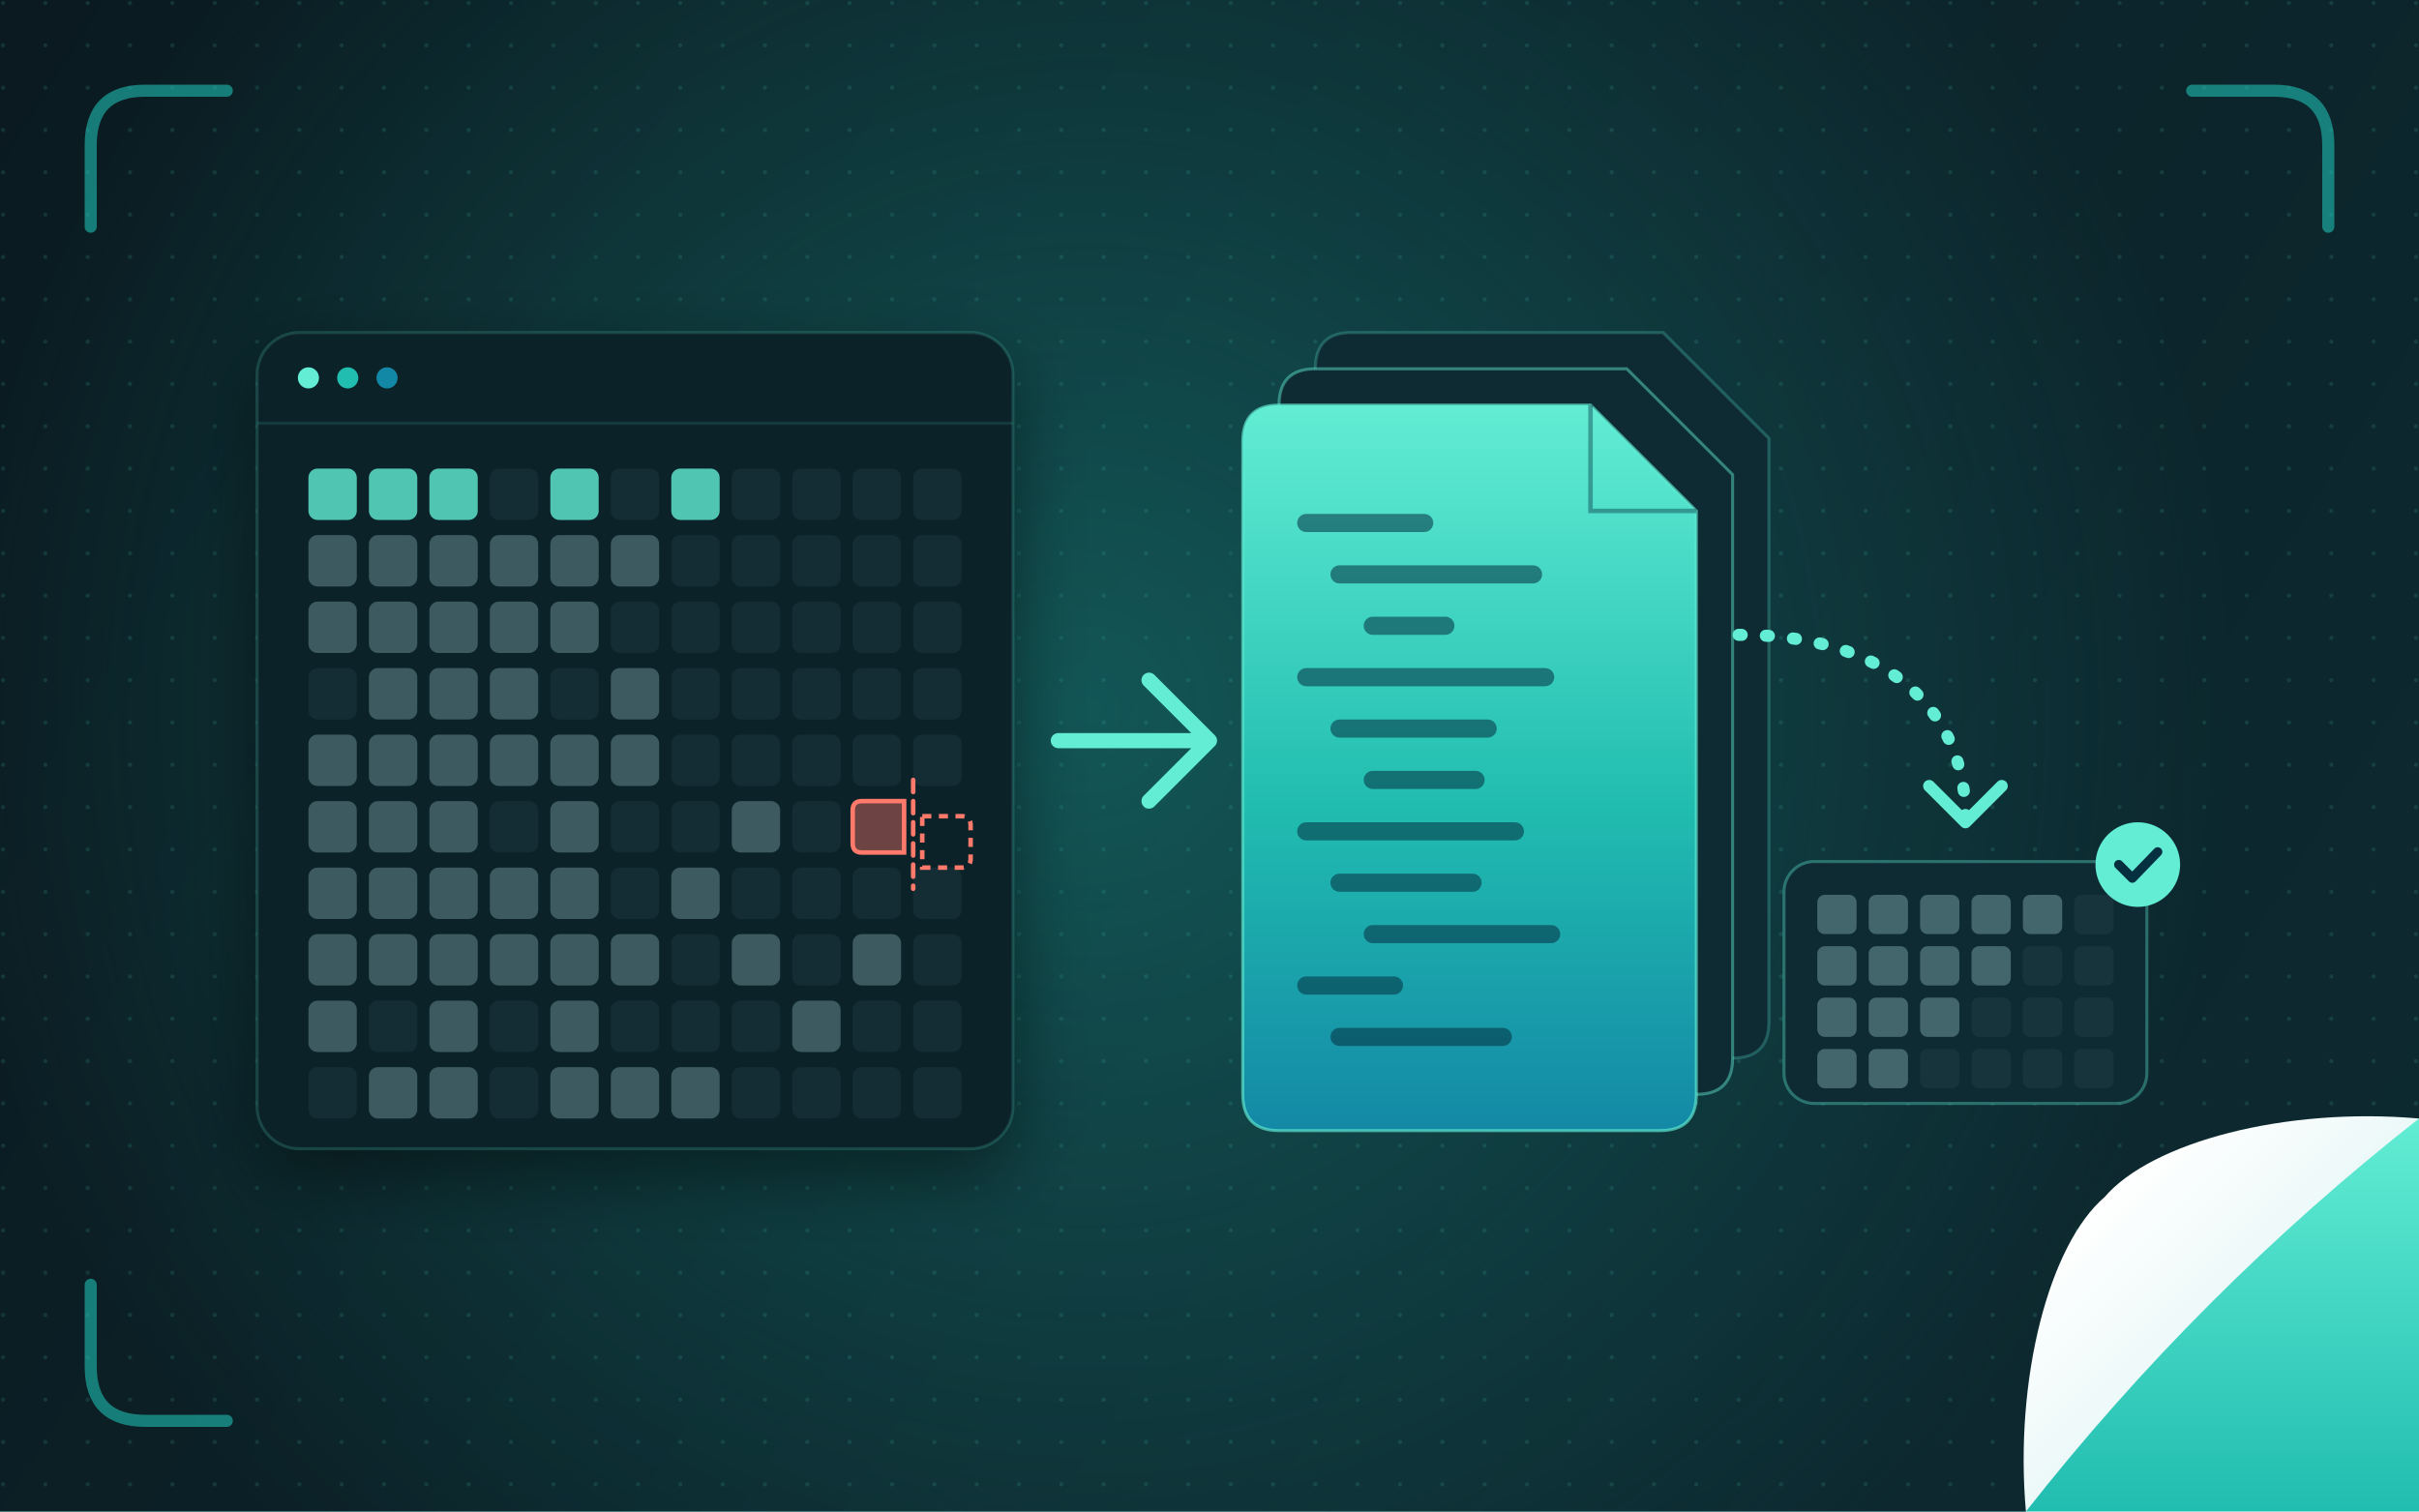
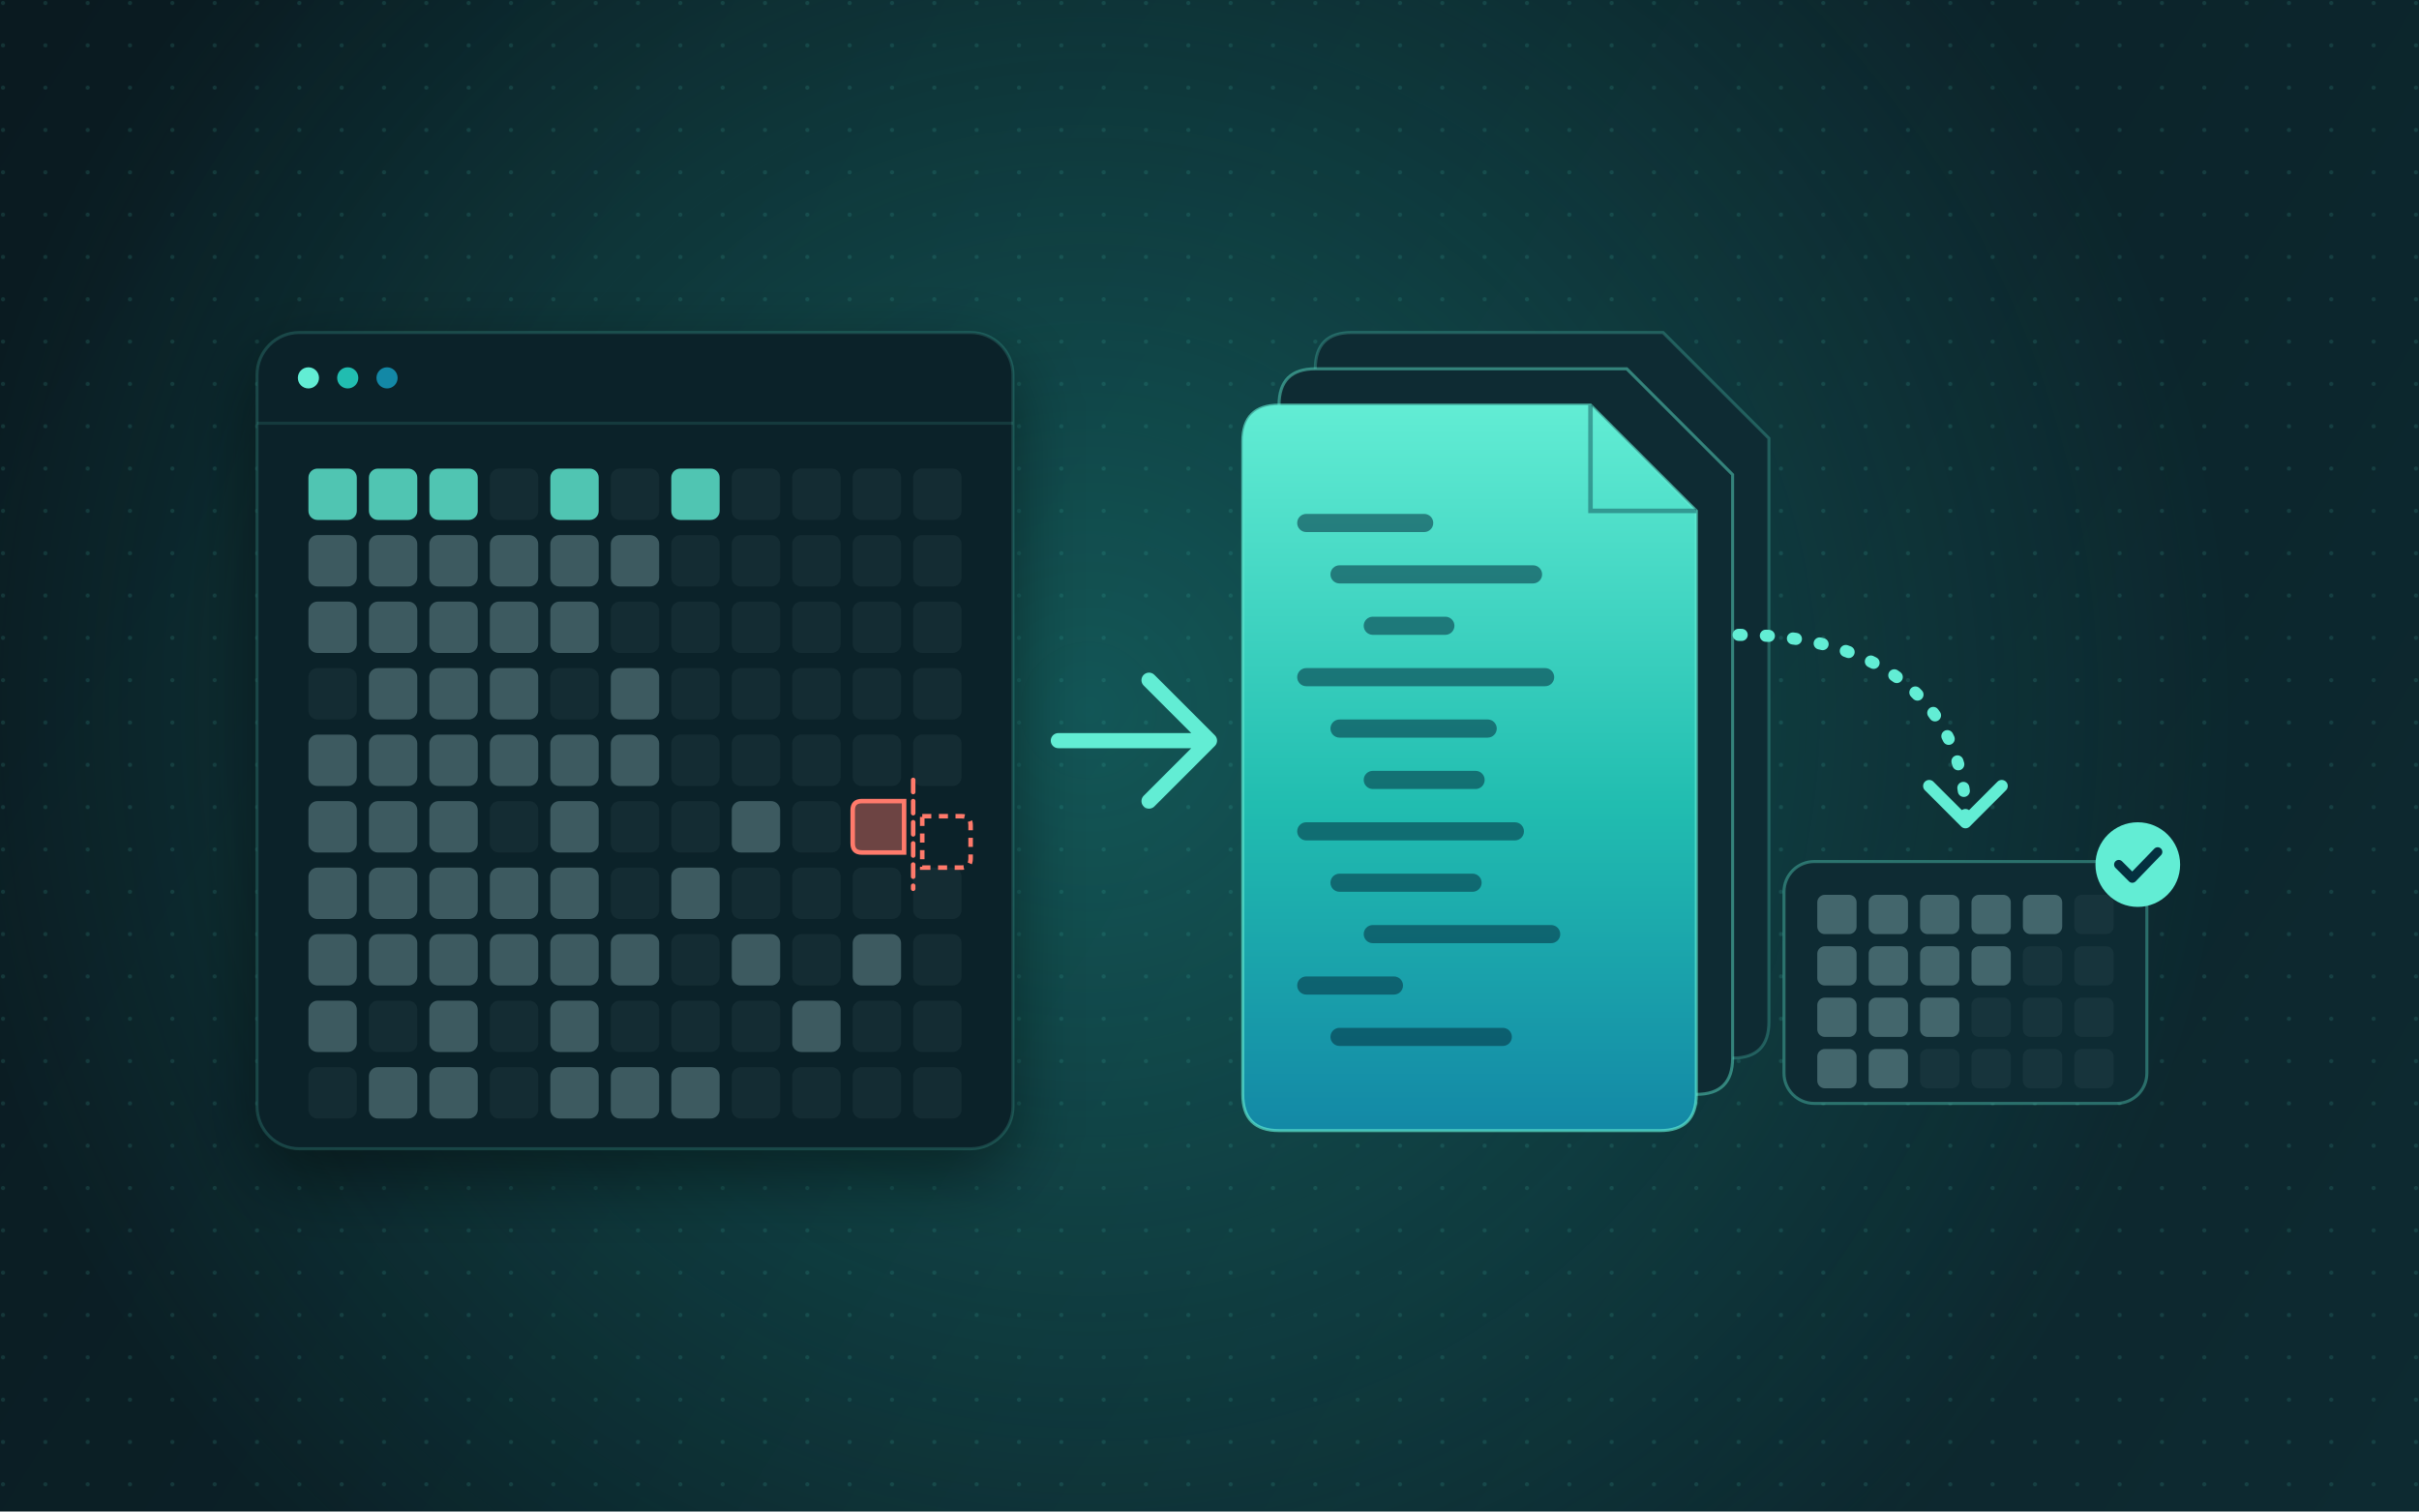
<svg xmlns="http://www.w3.org/2000/svg" width="1600" height="1000" viewBox="0 0 1600 1000" role="img">
  <defs>
    <linearGradient id="te-bg" x1="0" y1="0" x2="1600" y2="1000" gradientUnits="userSpaceOnUse">
      <stop offset="0" stop-color="#0A1A20" />
      <stop offset="1" stop-color="#0D2A31" />
    </linearGradient>
    <radialGradient id="te-glow" cx="720" cy="470" r="760" gradientUnits="userSpaceOnUse">
      <stop offset="0" stop-color="#21BDB0" stop-opacity="0.34" />
      <stop offset="1" stop-color="#21BDB0" stop-opacity="0" />
    </radialGradient>
    <linearGradient id="te-tile" x1="0" y1="0" x2="0" y2="1">
      <stop offset="0" stop-color="#62EDD4" />
      <stop offset="0.55" stop-color="#21BDB0" />
      <stop offset="1" stop-color="#1388A6" />
    </linearGradient>
-     <linearGradient id="te-back" x1="0" y1="740" x2="0" y2="1000" gradientUnits="userSpaceOnUse">
-       <stop offset="0" stop-color="#62EDD4" />
-       <stop offset="1" stop-color="#21BDB0" />
-     </linearGradient>
-     <linearGradient id="te-flap" x1="1574" y1="974" x2="1392" y2="792" gradientUnits="userSpaceOnUse">
-       <stop offset="0" stop-color="#A6D3D6" />
-       <stop offset="0.5" stop-color="#E9F7F7" />
-       <stop offset="1" stop-color="#FFFFFF" />
-     </linearGradient>
    <linearGradient id="te-line" x1="0" y1="0" x2="1" y2="0">
      <stop offset="0" stop-color="#62EDD4" stop-opacity="0" />
      <stop offset="0.5" stop-color="#62EDD4" />
      <stop offset="1" stop-color="#62EDD4" stop-opacity="0" />
    </linearGradient>
    <pattern id="te-dots" width="28" height="28" patternUnits="userSpaceOnUse">
      <circle cx="2" cy="2" r="1.4" fill="#62EDD4" fill-opacity="0.12" />
    </pattern>
    <filter id="te-soft" x="-30%" y="-30%" width="160%" height="160%">
      <feGaussianBlur stdDeviation="24" />
    </filter>
-     <clipPath id="te-cut">
-       <path d="M0 0H1600V740Q1390 790 1340 1000H0Z" />
-     </clipPath>
  </defs>
-   <rect width="1600" height="1000" fill="url(#te-back)" />
-   <g clip-path="url(#te-cut)">
-     <rect width="1600" height="1000" fill="url(#te-bg)" />
-     <rect width="1600" height="1000" fill="url(#te-dots)" />
-     <rect width="1600" height="1000" fill="url(#te-glow)" />
-     <rect x="170" y="238" width="500" height="540" rx="28" fill="#000" fill-opacity="0.45" filter="url(#te-soft)" />
-     <rect x="170" y="220" width="500" height="540" rx="28" fill="#0B2229" stroke="#62EDD4" stroke-opacity="0.18" stroke-width="2" />
-     <path d="M170 280H670" stroke="#62EDD4" stroke-opacity="0.12" stroke-width="2" />
-     <circle cx="204" cy="250" r="7" fill="#62EDD4" />
-     <circle cx="230" cy="250" r="7" fill="#21BDB0" />
-     <circle cx="256" cy="250" r="7" fill="#1388A6" />
-     <rect x="204" y="310" width="32" height="34" rx="6" fill="#62EDD4" fill-opacity="0.8" />
-     <rect x="244" y="310" width="32" height="34" rx="6" fill="#62EDD4" fill-opacity="0.8" />
-     <rect x="284" y="310" width="32" height="34" rx="6" fill="#62EDD4" fill-opacity="0.8" />
-     <rect x="324" y="310" width="32" height="34" rx="6" fill="#A6D3D6" fill-opacity="0.06" />
-     <rect x="364" y="310" width="32" height="34" rx="6" fill="#62EDD4" fill-opacity="0.8" />
-     <rect x="404" y="310" width="32" height="34" rx="6" fill="#A6D3D6" fill-opacity="0.06" />
-     <rect x="444" y="310" width="32" height="34" rx="6" fill="#62EDD4" fill-opacity="0.8" />
-     <rect x="484" y="310" width="32" height="34" rx="6" fill="#A6D3D6" fill-opacity="0.06" />
-     <rect x="524" y="310" width="32" height="34" rx="6" fill="#A6D3D6" fill-opacity="0.06" />
-     <rect x="564" y="310" width="32" height="34" rx="6" fill="#A6D3D6" fill-opacity="0.06" />
-     <rect x="604" y="310" width="32" height="34" rx="6" fill="#A6D3D6" fill-opacity="0.06" />
-     <rect x="204" y="354" width="32" height="34" rx="6" fill="#A6D3D6" fill-opacity="0.32" />
-     <rect x="244" y="354" width="32" height="34" rx="6" fill="#A6D3D6" fill-opacity="0.32" />
-     <rect x="284" y="354" width="32" height="34" rx="6" fill="#A6D3D6" fill-opacity="0.32" />
-     <rect x="324" y="354" width="32" height="34" rx="6" fill="#A6D3D6" fill-opacity="0.32" />
-     <rect x="364" y="354" width="32" height="34" rx="6" fill="#A6D3D6" fill-opacity="0.32" />
-     <rect x="404" y="354" width="32" height="34" rx="6" fill="#A6D3D6" fill-opacity="0.32" />
-     <rect x="444" y="354" width="32" height="34" rx="6" fill="#A6D3D6" fill-opacity="0.06" />
-     <rect x="484" y="354" width="32" height="34" rx="6" fill="#A6D3D6" fill-opacity="0.06" />
-     <rect x="524" y="354" width="32" height="34" rx="6" fill="#A6D3D6" fill-opacity="0.06" />
-     <rect x="564" y="354" width="32" height="34" rx="6" fill="#A6D3D6" fill-opacity="0.06" />
-     <rect x="604" y="354" width="32" height="34" rx="6" fill="#A6D3D6" fill-opacity="0.06" />
-     <rect x="204" y="398" width="32" height="34" rx="6" fill="#A6D3D6" fill-opacity="0.32" />
-     <rect x="244" y="398" width="32" height="34" rx="6" fill="#A6D3D6" fill-opacity="0.32" />
-     <rect x="284" y="398" width="32" height="34" rx="6" fill="#A6D3D6" fill-opacity="0.32" />
-     <rect x="324" y="398" width="32" height="34" rx="6" fill="#A6D3D6" fill-opacity="0.32" />
-     <rect x="364" y="398" width="32" height="34" rx="6" fill="#A6D3D6" fill-opacity="0.32" />
-     <rect x="404" y="398" width="32" height="34" rx="6" fill="#A6D3D6" fill-opacity="0.06" />
-     <rect x="444" y="398" width="32" height="34" rx="6" fill="#A6D3D6" fill-opacity="0.06" />
-     <rect x="484" y="398" width="32" height="34" rx="6" fill="#A6D3D6" fill-opacity="0.06" />
-     <rect x="524" y="398" width="32" height="34" rx="6" fill="#A6D3D6" fill-opacity="0.06" />
-     <rect x="564" y="398" width="32" height="34" rx="6" fill="#A6D3D6" fill-opacity="0.06" />
-     <rect x="604" y="398" width="32" height="34" rx="6" fill="#A6D3D6" fill-opacity="0.06" />
-     <rect x="204" y="442" width="32" height="34" rx="6" fill="#A6D3D6" fill-opacity="0.06" />
-     <rect x="244" y="442" width="32" height="34" rx="6" fill="#A6D3D6" fill-opacity="0.32" />
-     <rect x="284" y="442" width="32" height="34" rx="6" fill="#A6D3D6" fill-opacity="0.32" />
-     <rect x="324" y="442" width="32" height="34" rx="6" fill="#A6D3D6" fill-opacity="0.32" />
-     <rect x="364" y="442" width="32" height="34" rx="6" fill="#A6D3D6" fill-opacity="0.06" />
-     <rect x="404" y="442" width="32" height="34" rx="6" fill="#A6D3D6" fill-opacity="0.32" />
-     <rect x="444" y="442" width="32" height="34" rx="6" fill="#A6D3D6" fill-opacity="0.06" />
-     <rect x="484" y="442" width="32" height="34" rx="6" fill="#A6D3D6" fill-opacity="0.06" />
-     <rect x="524" y="442" width="32" height="34" rx="6" fill="#A6D3D6" fill-opacity="0.06" />
-     <rect x="564" y="442" width="32" height="34" rx="6" fill="#A6D3D6" fill-opacity="0.06" />
-     <rect x="604" y="442" width="32" height="34" rx="6" fill="#A6D3D6" fill-opacity="0.06" />
-     <rect x="204" y="486" width="32" height="34" rx="6" fill="#A6D3D6" fill-opacity="0.32" />
-     <rect x="244" y="486" width="32" height="34" rx="6" fill="#A6D3D6" fill-opacity="0.32" />
-     <rect x="284" y="486" width="32" height="34" rx="6" fill="#A6D3D6" fill-opacity="0.32" />
-     <rect x="324" y="486" width="32" height="34" rx="6" fill="#A6D3D6" fill-opacity="0.32" />
-     <rect x="364" y="486" width="32" height="34" rx="6" fill="#A6D3D6" fill-opacity="0.32" />
-     <rect x="404" y="486" width="32" height="34" rx="6" fill="#A6D3D6" fill-opacity="0.32" />
-     <rect x="444" y="486" width="32" height="34" rx="6" fill="#A6D3D6" fill-opacity="0.06" />
-     <rect x="484" y="486" width="32" height="34" rx="6" fill="#A6D3D6" fill-opacity="0.06" />
-     <rect x="524" y="486" width="32" height="34" rx="6" fill="#A6D3D6" fill-opacity="0.06" />
-     <rect x="564" y="486" width="32" height="34" rx="6" fill="#A6D3D6" fill-opacity="0.06" />
-     <rect x="604" y="486" width="32" height="34" rx="6" fill="#A6D3D6" fill-opacity="0.06" />
-     <rect x="204" y="530" width="32" height="34" rx="6" fill="#A6D3D6" fill-opacity="0.32" />
-     <rect x="244" y="530" width="32" height="34" rx="6" fill="#A6D3D6" fill-opacity="0.32" />
-     <rect x="284" y="530" width="32" height="34" rx="6" fill="#A6D3D6" fill-opacity="0.32" />
-     <rect x="324" y="530" width="32" height="34" rx="6" fill="#A6D3D6" fill-opacity="0.06" />
-     <rect x="364" y="530" width="32" height="34" rx="6" fill="#A6D3D6" fill-opacity="0.32" />
-     <rect x="404" y="530" width="32" height="34" rx="6" fill="#A6D3D6" fill-opacity="0.06" />
-     <rect x="444" y="530" width="32" height="34" rx="6" fill="#A6D3D6" fill-opacity="0.06" />
-     <rect x="484" y="530" width="32" height="34" rx="6" fill="#A6D3D6" fill-opacity="0.32" />
-     <rect x="524" y="530" width="32" height="34" rx="6" fill="#A6D3D6" fill-opacity="0.06" />
-     <rect x="204" y="574" width="32" height="34" rx="6" fill="#A6D3D6" fill-opacity="0.32" />
-     <rect x="244" y="574" width="32" height="34" rx="6" fill="#A6D3D6" fill-opacity="0.32" />
-     <rect x="284" y="574" width="32" height="34" rx="6" fill="#A6D3D6" fill-opacity="0.32" />
-     <rect x="324" y="574" width="32" height="34" rx="6" fill="#A6D3D6" fill-opacity="0.32" />
-     <rect x="364" y="574" width="32" height="34" rx="6" fill="#A6D3D6" fill-opacity="0.32" />
-     <rect x="404" y="574" width="32" height="34" rx="6" fill="#A6D3D6" fill-opacity="0.06" />
-     <rect x="444" y="574" width="32" height="34" rx="6" fill="#A6D3D6" fill-opacity="0.32" />
-     <rect x="484" y="574" width="32" height="34" rx="6" fill="#A6D3D6" fill-opacity="0.06" />
-     <rect x="524" y="574" width="32" height="34" rx="6" fill="#A6D3D6" fill-opacity="0.06" />
-     <rect x="564" y="574" width="32" height="34" rx="6" fill="#A6D3D6" fill-opacity="0.06" />
-     <rect x="604" y="574" width="32" height="34" rx="6" fill="#A6D3D6" fill-opacity="0.06" />
-     <rect x="204" y="618" width="32" height="34" rx="6" fill="#A6D3D6" fill-opacity="0.32" />
-     <rect x="244" y="618" width="32" height="34" rx="6" fill="#A6D3D6" fill-opacity="0.32" />
-     <rect x="284" y="618" width="32" height="34" rx="6" fill="#A6D3D6" fill-opacity="0.32" />
-     <rect x="324" y="618" width="32" height="34" rx="6" fill="#A6D3D6" fill-opacity="0.32" />
-     <rect x="364" y="618" width="32" height="34" rx="6" fill="#A6D3D6" fill-opacity="0.32" />
-     <rect x="404" y="618" width="32" height="34" rx="6" fill="#A6D3D6" fill-opacity="0.32" />
-     <rect x="444" y="618" width="32" height="34" rx="6" fill="#A6D3D6" fill-opacity="0.06" />
-     <rect x="484" y="618" width="32" height="34" rx="6" fill="#A6D3D6" fill-opacity="0.32" />
-     <rect x="524" y="618" width="32" height="34" rx="6" fill="#A6D3D6" fill-opacity="0.06" />
-     <rect x="564" y="618" width="32" height="34" rx="6" fill="#A6D3D6" fill-opacity="0.32" />
-     <rect x="604" y="618" width="32" height="34" rx="6" fill="#A6D3D6" fill-opacity="0.06" />
-     <rect x="204" y="662" width="32" height="34" rx="6" fill="#A6D3D6" fill-opacity="0.32" />
-     <rect x="244" y="662" width="32" height="34" rx="6" fill="#A6D3D6" fill-opacity="0.06" />
-     <rect x="284" y="662" width="32" height="34" rx="6" fill="#A6D3D6" fill-opacity="0.32" />
-     <rect x="324" y="662" width="32" height="34" rx="6" fill="#A6D3D6" fill-opacity="0.06" />
-     <rect x="364" y="662" width="32" height="34" rx="6" fill="#A6D3D6" fill-opacity="0.32" />
-     <rect x="404" y="662" width="32" height="34" rx="6" fill="#A6D3D6" fill-opacity="0.06" />
-     <rect x="444" y="662" width="32" height="34" rx="6" fill="#A6D3D6" fill-opacity="0.06" />
-     <rect x="484" y="662" width="32" height="34" rx="6" fill="#A6D3D6" fill-opacity="0.06" />
-     <rect x="524" y="662" width="32" height="34" rx="6" fill="#A6D3D6" fill-opacity="0.32" />
-     <rect x="564" y="662" width="32" height="34" rx="6" fill="#A6D3D6" fill-opacity="0.06" />
-     <rect x="604" y="662" width="32" height="34" rx="6" fill="#A6D3D6" fill-opacity="0.06" />
-     <rect x="204" y="706" width="32" height="34" rx="6" fill="#A6D3D6" fill-opacity="0.06" />
-     <rect x="244" y="706" width="32" height="34" rx="6" fill="#A6D3D6" fill-opacity="0.32" />
-     <rect x="284" y="706" width="32" height="34" rx="6" fill="#A6D3D6" fill-opacity="0.32" />
-     <rect x="324" y="706" width="32" height="34" rx="6" fill="#A6D3D6" fill-opacity="0.06" />
-     <rect x="364" y="706" width="32" height="34" rx="6" fill="#A6D3D6" fill-opacity="0.32" />
-     <rect x="404" y="706" width="32" height="34" rx="6" fill="#A6D3D6" fill-opacity="0.32" />
-     <rect x="444" y="706" width="32" height="34" rx="6" fill="#A6D3D6" fill-opacity="0.32" />
-     <rect x="484" y="706" width="32" height="34" rx="6" fill="#A6D3D6" fill-opacity="0.06" />
-     <rect x="524" y="706" width="32" height="34" rx="6" fill="#A6D3D6" fill-opacity="0.06" />
-     <rect x="564" y="706" width="32" height="34" rx="6" fill="#A6D3D6" fill-opacity="0.06" />
-     <rect x="604" y="706" width="32" height="34" rx="6" fill="#A6D3D6" fill-opacity="0.06" />
-     <path d="M598 530H570Q564 530 564 536V558Q564 564 570 564H598Z" fill="#FF7A6B" fill-opacity="0.4" stroke="#FF7A6B" stroke-width="3" />
-     <path d="M610 540H636Q642 540 642 546V568Q642 574 636 574H610Z" fill="none" stroke="#FF7A6B" stroke-width="3" stroke-dasharray="6 5" />
-     <path d="M604 516V588" stroke="#FF7A6B" stroke-width="3" stroke-linecap="round" stroke-dasharray="8 6" />
-     <path d="M700 490H800M760 450l40 40-40 40" fill="none" stroke="#62EDD4" stroke-width="10" stroke-linecap="round" stroke-linejoin="round" />
-     <path d="M870 244Q870 220 894 220H1100L1170 290V676Q1170 700 1146 700H894Q870 700 870 676Z" fill="#0E2B33" stroke="#62EDD4" stroke-opacity="0.25" stroke-width="2" />
-     <path d="M846 268Q846 244 870 244H1076L1146 314V700Q1146 724 1122 724H870Q846 724 846 700Z" fill="#0E2B33" stroke="#62EDD4" stroke-opacity="0.45" stroke-width="2" />
-     <path d="M822 292Q822 268 846 268H1052L1122 338V724Q1122 748 1098 748H846Q822 748 822 724Z" fill="url(#te-tile)" stroke="#62EDD4" stroke-opacity="0.65" stroke-width="2" />
-     <path d="M1052 268V338H1122" fill="none" stroke="#043040" stroke-opacity="0.4" stroke-width="3" />
-     <rect x="858" y="340" width="90" height="12" rx="6" fill="#043040" fill-opacity="0.55" />
-     <rect x="880" y="374" width="140" height="12" rx="6" fill="#043040" fill-opacity="0.55" />
-     <rect x="902" y="408" width="60" height="12" rx="6" fill="#043040" fill-opacity="0.55" />
-     <rect x="858" y="442" width="170" height="12" rx="6" fill="#043040" fill-opacity="0.55" />
-     <rect x="880" y="476" width="110" height="12" rx="6" fill="#043040" fill-opacity="0.55" />
-     <rect x="902" y="510" width="80" height="12" rx="6" fill="#043040" fill-opacity="0.55" />
-     <rect x="858" y="544" width="150" height="12" rx="6" fill="#043040" fill-opacity="0.55" />
-     <rect x="880" y="578" width="100" height="12" rx="6" fill="#043040" fill-opacity="0.55" />
-     <rect x="902" y="612" width="130" height="12" rx="6" fill="#043040" fill-opacity="0.55" />
-     <rect x="858" y="646" width="70" height="12" rx="6" fill="#043040" fill-opacity="0.55" />
-     <rect x="880" y="680" width="120" height="12" rx="6" fill="#043040" fill-opacity="0.55" />
-     <path d="M1150 420C1260 420 1300 480 1300 540" fill="none" stroke="#62EDD4" stroke-width="8" stroke-linecap="round" stroke-dasharray="2 16" />
-     <path d="M1276 520l24 24 24-24" fill="none" stroke="#62EDD4" stroke-width="8" stroke-linecap="round" stroke-linejoin="round" />
-     <rect x="1180" y="570" width="240" height="160" rx="20" fill="#0E2B33" stroke="#62EDD4" stroke-opacity="0.35" stroke-width="2" />
-     <rect x="1202" y="592" width="26" height="26" rx="5" fill="#A6D3D6" fill-opacity="0.35" />
-     <rect x="1236" y="592" width="26" height="26" rx="5" fill="#A6D3D6" fill-opacity="0.35" />
-     <rect x="1270" y="592" width="26" height="26" rx="5" fill="#A6D3D6" fill-opacity="0.35" />
-     <rect x="1304" y="592" width="26" height="26" rx="5" fill="#A6D3D6" fill-opacity="0.35" />
-     <rect x="1338" y="592" width="26" height="26" rx="5" fill="#A6D3D6" fill-opacity="0.35" />
-     <rect x="1372" y="592" width="26" height="26" rx="5" fill="#A6D3D6" fill-opacity="0.06" />
-     <rect x="1202" y="626" width="26" height="26" rx="5" fill="#A6D3D6" fill-opacity="0.35" />
-     <rect x="1236" y="626" width="26" height="26" rx="5" fill="#A6D3D6" fill-opacity="0.35" />
-     <rect x="1270" y="626" width="26" height="26" rx="5" fill="#A6D3D6" fill-opacity="0.35" />
-     <rect x="1304" y="626" width="26" height="26" rx="5" fill="#A6D3D6" fill-opacity="0.35" />
-     <rect x="1338" y="626" width="26" height="26" rx="5" fill="#A6D3D6" fill-opacity="0.06" />
-     <rect x="1372" y="626" width="26" height="26" rx="5" fill="#A6D3D6" fill-opacity="0.06" />
-     <rect x="1202" y="660" width="26" height="26" rx="5" fill="#A6D3D6" fill-opacity="0.35" />
-     <rect x="1236" y="660" width="26" height="26" rx="5" fill="#A6D3D6" fill-opacity="0.35" />
-     <rect x="1270" y="660" width="26" height="26" rx="5" fill="#A6D3D6" fill-opacity="0.35" />
-     <rect x="1304" y="660" width="26" height="26" rx="5" fill="#A6D3D6" fill-opacity="0.06" />
-     <rect x="1338" y="660" width="26" height="26" rx="5" fill="#A6D3D6" fill-opacity="0.06" />
-     <rect x="1372" y="660" width="26" height="26" rx="5" fill="#A6D3D6" fill-opacity="0.06" />
-     <rect x="1202" y="694" width="26" height="26" rx="5" fill="#A6D3D6" fill-opacity="0.35" />
-     <rect x="1236" y="694" width="26" height="26" rx="5" fill="#A6D3D6" fill-opacity="0.35" />
-     <rect x="1270" y="694" width="26" height="26" rx="5" fill="#A6D3D6" fill-opacity="0.06" />
-     <rect x="1304" y="694" width="26" height="26" rx="5" fill="#A6D3D6" fill-opacity="0.06" />
-     <rect x="1338" y="694" width="26" height="26" rx="5" fill="#A6D3D6" fill-opacity="0.06" />
-     <rect x="1372" y="694" width="26" height="26" rx="5" fill="#A6D3D6" fill-opacity="0.06" />
-     <circle cx="1414" cy="572" r="28" fill="#62EDD4" />
-     <path d="M1401.4 572l8.96 8.96 16.8-17.36" fill="none" stroke="#043040" stroke-width="6.16" stroke-linecap="round" stroke-linejoin="round" />
-   </g>
-   <path d="M1600 740C1511.6 732.2 1423.2 755.6 1392 792C1355.6 823.2 1332.2 911.6 1340 1000Q1454.4 854.4 1600 740Z" fill="url(#te-flap)" />
-   <path d="M60 150V96Q60 60 96 60H150M1540 150V96Q1540 60 1504 60H1450M60 850V904Q60 940 96 940H150" fill="none" stroke="#21BDB0" stroke-opacity="0.6" stroke-width="8" stroke-linecap="round" />
+   <rect width="1600" height="1000" fill="url(#te-bg)" />
+   <rect width="1600" height="1000" fill="url(#te-dots)" />
+   <rect width="1600" height="1000" fill="url(#te-glow)" />
+   <rect x="170" y="238" width="500" height="540" rx="28" fill="#000" fill-opacity="0.45" filter="url(#te-soft)" />
+   <rect x="170" y="220" width="500" height="540" rx="28" fill="#0B2229" stroke="#62EDD4" stroke-opacity="0.18" stroke-width="2" />
+   <path d="M170 280H670" stroke="#62EDD4" stroke-opacity="0.12" stroke-width="2" />
+   <circle cx="204" cy="250" r="7" fill="#62EDD4" />
+   <circle cx="230" cy="250" r="7" fill="#21BDB0" />
+   <circle cx="256" cy="250" r="7" fill="#1388A6" />
+   <rect x="204" y="310" width="32" height="34" rx="6" fill="#62EDD4" fill-opacity="0.8" />
+   <rect x="244" y="310" width="32" height="34" rx="6" fill="#62EDD4" fill-opacity="0.8" />
+   <rect x="284" y="310" width="32" height="34" rx="6" fill="#62EDD4" fill-opacity="0.8" />
+   <rect x="324" y="310" width="32" height="34" rx="6" fill="#A6D3D6" fill-opacity="0.06" />
+   <rect x="364" y="310" width="32" height="34" rx="6" fill="#62EDD4" fill-opacity="0.8" />
+   <rect x="404" y="310" width="32" height="34" rx="6" fill="#A6D3D6" fill-opacity="0.06" />
+   <rect x="444" y="310" width="32" height="34" rx="6" fill="#62EDD4" fill-opacity="0.8" />
+   <rect x="484" y="310" width="32" height="34" rx="6" fill="#A6D3D6" fill-opacity="0.06" />
+   <rect x="524" y="310" width="32" height="34" rx="6" fill="#A6D3D6" fill-opacity="0.06" />
+   <rect x="564" y="310" width="32" height="34" rx="6" fill="#A6D3D6" fill-opacity="0.06" />
+   <rect x="604" y="310" width="32" height="34" rx="6" fill="#A6D3D6" fill-opacity="0.06" />
+   <rect x="204" y="354" width="32" height="34" rx="6" fill="#A6D3D6" fill-opacity="0.32" />
+   <rect x="244" y="354" width="32" height="34" rx="6" fill="#A6D3D6" fill-opacity="0.32" />
+   <rect x="284" y="354" width="32" height="34" rx="6" fill="#A6D3D6" fill-opacity="0.32" />
+   <rect x="324" y="354" width="32" height="34" rx="6" fill="#A6D3D6" fill-opacity="0.32" />
+   <rect x="364" y="354" width="32" height="34" rx="6" fill="#A6D3D6" fill-opacity="0.32" />
+   <rect x="404" y="354" width="32" height="34" rx="6" fill="#A6D3D6" fill-opacity="0.32" />
+   <rect x="444" y="354" width="32" height="34" rx="6" fill="#A6D3D6" fill-opacity="0.06" />
+   <rect x="484" y="354" width="32" height="34" rx="6" fill="#A6D3D6" fill-opacity="0.06" />
+   <rect x="524" y="354" width="32" height="34" rx="6" fill="#A6D3D6" fill-opacity="0.06" />
+   <rect x="564" y="354" width="32" height="34" rx="6" fill="#A6D3D6" fill-opacity="0.06" />
+   <rect x="604" y="354" width="32" height="34" rx="6" fill="#A6D3D6" fill-opacity="0.06" />
+   <rect x="204" y="398" width="32" height="34" rx="6" fill="#A6D3D6" fill-opacity="0.32" />
+   <rect x="244" y="398" width="32" height="34" rx="6" fill="#A6D3D6" fill-opacity="0.32" />
+   <rect x="284" y="398" width="32" height="34" rx="6" fill="#A6D3D6" fill-opacity="0.32" />
+   <rect x="324" y="398" width="32" height="34" rx="6" fill="#A6D3D6" fill-opacity="0.32" />
+   <rect x="364" y="398" width="32" height="34" rx="6" fill="#A6D3D6" fill-opacity="0.32" />
+   <rect x="404" y="398" width="32" height="34" rx="6" fill="#A6D3D6" fill-opacity="0.06" />
+   <rect x="444" y="398" width="32" height="34" rx="6" fill="#A6D3D6" fill-opacity="0.06" />
+   <rect x="484" y="398" width="32" height="34" rx="6" fill="#A6D3D6" fill-opacity="0.06" />
+   <rect x="524" y="398" width="32" height="34" rx="6" fill="#A6D3D6" fill-opacity="0.06" />
+   <rect x="564" y="398" width="32" height="34" rx="6" fill="#A6D3D6" fill-opacity="0.06" />
+   <rect x="604" y="398" width="32" height="34" rx="6" fill="#A6D3D6" fill-opacity="0.06" />
+   <rect x="204" y="442" width="32" height="34" rx="6" fill="#A6D3D6" fill-opacity="0.06" />
+   <rect x="244" y="442" width="32" height="34" rx="6" fill="#A6D3D6" fill-opacity="0.32" />
+   <rect x="284" y="442" width="32" height="34" rx="6" fill="#A6D3D6" fill-opacity="0.32" />
+   <rect x="324" y="442" width="32" height="34" rx="6" fill="#A6D3D6" fill-opacity="0.32" />
+   <rect x="364" y="442" width="32" height="34" rx="6" fill="#A6D3D6" fill-opacity="0.06" />
+   <rect x="404" y="442" width="32" height="34" rx="6" fill="#A6D3D6" fill-opacity="0.32" />
+   <rect x="444" y="442" width="32" height="34" rx="6" fill="#A6D3D6" fill-opacity="0.06" />
+   <rect x="484" y="442" width="32" height="34" rx="6" fill="#A6D3D6" fill-opacity="0.06" />
+   <rect x="524" y="442" width="32" height="34" rx="6" fill="#A6D3D6" fill-opacity="0.06" />
+   <rect x="564" y="442" width="32" height="34" rx="6" fill="#A6D3D6" fill-opacity="0.06" />
+   <rect x="604" y="442" width="32" height="34" rx="6" fill="#A6D3D6" fill-opacity="0.06" />
+   <rect x="204" y="486" width="32" height="34" rx="6" fill="#A6D3D6" fill-opacity="0.32" />
+   <rect x="244" y="486" width="32" height="34" rx="6" fill="#A6D3D6" fill-opacity="0.32" />
+   <rect x="284" y="486" width="32" height="34" rx="6" fill="#A6D3D6" fill-opacity="0.32" />
+   <rect x="324" y="486" width="32" height="34" rx="6" fill="#A6D3D6" fill-opacity="0.32" />
+   <rect x="364" y="486" width="32" height="34" rx="6" fill="#A6D3D6" fill-opacity="0.32" />
+   <rect x="404" y="486" width="32" height="34" rx="6" fill="#A6D3D6" fill-opacity="0.32" />
+   <rect x="444" y="486" width="32" height="34" rx="6" fill="#A6D3D6" fill-opacity="0.06" />
+   <rect x="484" y="486" width="32" height="34" rx="6" fill="#A6D3D6" fill-opacity="0.06" />
+   <rect x="524" y="486" width="32" height="34" rx="6" fill="#A6D3D6" fill-opacity="0.06" />
+   <rect x="564" y="486" width="32" height="34" rx="6" fill="#A6D3D6" fill-opacity="0.06" />
+   <rect x="604" y="486" width="32" height="34" rx="6" fill="#A6D3D6" fill-opacity="0.06" />
+   <rect x="204" y="530" width="32" height="34" rx="6" fill="#A6D3D6" fill-opacity="0.32" />
+   <rect x="244" y="530" width="32" height="34" rx="6" fill="#A6D3D6" fill-opacity="0.32" />
+   <rect x="284" y="530" width="32" height="34" rx="6" fill="#A6D3D6" fill-opacity="0.32" />
+   <rect x="324" y="530" width="32" height="34" rx="6" fill="#A6D3D6" fill-opacity="0.06" />
+   <rect x="364" y="530" width="32" height="34" rx="6" fill="#A6D3D6" fill-opacity="0.32" />
+   <rect x="404" y="530" width="32" height="34" rx="6" fill="#A6D3D6" fill-opacity="0.06" />
+   <rect x="444" y="530" width="32" height="34" rx="6" fill="#A6D3D6" fill-opacity="0.06" />
+   <rect x="484" y="530" width="32" height="34" rx="6" fill="#A6D3D6" fill-opacity="0.32" />
+   <rect x="524" y="530" width="32" height="34" rx="6" fill="#A6D3D6" fill-opacity="0.06" />
+   <rect x="204" y="574" width="32" height="34" rx="6" fill="#A6D3D6" fill-opacity="0.32" />
+   <rect x="244" y="574" width="32" height="34" rx="6" fill="#A6D3D6" fill-opacity="0.32" />
+   <rect x="284" y="574" width="32" height="34" rx="6" fill="#A6D3D6" fill-opacity="0.32" />
+   <rect x="324" y="574" width="32" height="34" rx="6" fill="#A6D3D6" fill-opacity="0.32" />
+   <rect x="364" y="574" width="32" height="34" rx="6" fill="#A6D3D6" fill-opacity="0.32" />
+   <rect x="404" y="574" width="32" height="34" rx="6" fill="#A6D3D6" fill-opacity="0.06" />
+   <rect x="444" y="574" width="32" height="34" rx="6" fill="#A6D3D6" fill-opacity="0.32" />
+   <rect x="484" y="574" width="32" height="34" rx="6" fill="#A6D3D6" fill-opacity="0.06" />
+   <rect x="524" y="574" width="32" height="34" rx="6" fill="#A6D3D6" fill-opacity="0.06" />
+   <rect x="564" y="574" width="32" height="34" rx="6" fill="#A6D3D6" fill-opacity="0.06" />
+   <rect x="604" y="574" width="32" height="34" rx="6" fill="#A6D3D6" fill-opacity="0.06" />
+   <rect x="204" y="618" width="32" height="34" rx="6" fill="#A6D3D6" fill-opacity="0.32" />
+   <rect x="244" y="618" width="32" height="34" rx="6" fill="#A6D3D6" fill-opacity="0.32" />
+   <rect x="284" y="618" width="32" height="34" rx="6" fill="#A6D3D6" fill-opacity="0.32" />
+   <rect x="324" y="618" width="32" height="34" rx="6" fill="#A6D3D6" fill-opacity="0.32" />
+   <rect x="364" y="618" width="32" height="34" rx="6" fill="#A6D3D6" fill-opacity="0.32" />
+   <rect x="404" y="618" width="32" height="34" rx="6" fill="#A6D3D6" fill-opacity="0.32" />
+   <rect x="444" y="618" width="32" height="34" rx="6" fill="#A6D3D6" fill-opacity="0.06" />
+   <rect x="484" y="618" width="32" height="34" rx="6" fill="#A6D3D6" fill-opacity="0.32" />
+   <rect x="524" y="618" width="32" height="34" rx="6" fill="#A6D3D6" fill-opacity="0.06" />
+   <rect x="564" y="618" width="32" height="34" rx="6" fill="#A6D3D6" fill-opacity="0.32" />
+   <rect x="604" y="618" width="32" height="34" rx="6" fill="#A6D3D6" fill-opacity="0.06" />
+   <rect x="204" y="662" width="32" height="34" rx="6" fill="#A6D3D6" fill-opacity="0.32" />
+   <rect x="244" y="662" width="32" height="34" rx="6" fill="#A6D3D6" fill-opacity="0.06" />
+   <rect x="284" y="662" width="32" height="34" rx="6" fill="#A6D3D6" fill-opacity="0.32" />
+   <rect x="324" y="662" width="32" height="34" rx="6" fill="#A6D3D6" fill-opacity="0.06" />
+   <rect x="364" y="662" width="32" height="34" rx="6" fill="#A6D3D6" fill-opacity="0.32" />
+   <rect x="404" y="662" width="32" height="34" rx="6" fill="#A6D3D6" fill-opacity="0.06" />
+   <rect x="444" y="662" width="32" height="34" rx="6" fill="#A6D3D6" fill-opacity="0.06" />
+   <rect x="484" y="662" width="32" height="34" rx="6" fill="#A6D3D6" fill-opacity="0.06" />
+   <rect x="524" y="662" width="32" height="34" rx="6" fill="#A6D3D6" fill-opacity="0.32" />
+   <rect x="564" y="662" width="32" height="34" rx="6" fill="#A6D3D6" fill-opacity="0.06" />
+   <rect x="604" y="662" width="32" height="34" rx="6" fill="#A6D3D6" fill-opacity="0.06" />
+   <rect x="204" y="706" width="32" height="34" rx="6" fill="#A6D3D6" fill-opacity="0.06" />
+   <rect x="244" y="706" width="32" height="34" rx="6" fill="#A6D3D6" fill-opacity="0.32" />
+   <rect x="284" y="706" width="32" height="34" rx="6" fill="#A6D3D6" fill-opacity="0.32" />
+   <rect x="324" y="706" width="32" height="34" rx="6" fill="#A6D3D6" fill-opacity="0.06" />
+   <rect x="364" y="706" width="32" height="34" rx="6" fill="#A6D3D6" fill-opacity="0.32" />
+   <rect x="404" y="706" width="32" height="34" rx="6" fill="#A6D3D6" fill-opacity="0.32" />
+   <rect x="444" y="706" width="32" height="34" rx="6" fill="#A6D3D6" fill-opacity="0.32" />
+   <rect x="484" y="706" width="32" height="34" rx="6" fill="#A6D3D6" fill-opacity="0.06" />
+   <rect x="524" y="706" width="32" height="34" rx="6" fill="#A6D3D6" fill-opacity="0.06" />
+   <rect x="564" y="706" width="32" height="34" rx="6" fill="#A6D3D6" fill-opacity="0.06" />
+   <rect x="604" y="706" width="32" height="34" rx="6" fill="#A6D3D6" fill-opacity="0.06" />
+   <path d="M598 530H570Q564 530 564 536V558Q564 564 570 564H598Z" fill="#FF7A6B" fill-opacity="0.4" stroke="#FF7A6B" stroke-width="3" />
+   <path d="M610 540H636Q642 540 642 546V568Q642 574 636 574H610Z" fill="none" stroke="#FF7A6B" stroke-width="3" stroke-dasharray="6 5" />
+   <path d="M604 516V588" stroke="#FF7A6B" stroke-width="3" stroke-linecap="round" stroke-dasharray="8 6" />
+   <path d="M700 490H800M760 450l40 40-40 40" fill="none" stroke="#62EDD4" stroke-width="10" stroke-linecap="round" stroke-linejoin="round" />
+   <path d="M870 244Q870 220 894 220H1100L1170 290V676Q1170 700 1146 700H894Q870 700 870 676Z" fill="#0E2B33" stroke="#62EDD4" stroke-opacity="0.25" stroke-width="2" />
+   <path d="M846 268Q846 244 870 244H1076L1146 314V700Q1146 724 1122 724H870Q846 724 846 700Z" fill="#0E2B33" stroke="#62EDD4" stroke-opacity="0.45" stroke-width="2" />
+   <path d="M822 292Q822 268 846 268H1052L1122 338V724Q1122 748 1098 748H846Q822 748 822 724Z" fill="url(#te-tile)" stroke="#62EDD4" stroke-opacity="0.65" stroke-width="2" />
+   <path d="M1052 268V338H1122" fill="none" stroke="#043040" stroke-opacity="0.4" stroke-width="3" />
+   <rect x="858" y="340" width="90" height="12" rx="6" fill="#043040" fill-opacity="0.55" />
+   <rect x="880" y="374" width="140" height="12" rx="6" fill="#043040" fill-opacity="0.55" />
+   <rect x="902" y="408" width="60" height="12" rx="6" fill="#043040" fill-opacity="0.55" />
+   <rect x="858" y="442" width="170" height="12" rx="6" fill="#043040" fill-opacity="0.55" />
+   <rect x="880" y="476" width="110" height="12" rx="6" fill="#043040" fill-opacity="0.55" />
+   <rect x="902" y="510" width="80" height="12" rx="6" fill="#043040" fill-opacity="0.55" />
+   <rect x="858" y="544" width="150" height="12" rx="6" fill="#043040" fill-opacity="0.55" />
+   <rect x="880" y="578" width="100" height="12" rx="6" fill="#043040" fill-opacity="0.55" />
+   <rect x="902" y="612" width="130" height="12" rx="6" fill="#043040" fill-opacity="0.55" />
+   <rect x="858" y="646" width="70" height="12" rx="6" fill="#043040" fill-opacity="0.55" />
+   <rect x="880" y="680" width="120" height="12" rx="6" fill="#043040" fill-opacity="0.55" />
+   <path d="M1150 420C1260 420 1300 480 1300 540" fill="none" stroke="#62EDD4" stroke-width="8" stroke-linecap="round" stroke-dasharray="2 16" />
+   <path d="M1276 520l24 24 24-24" fill="none" stroke="#62EDD4" stroke-width="8" stroke-linecap="round" stroke-linejoin="round" />
+   <rect x="1180" y="570" width="240" height="160" rx="20" fill="#0E2B33" stroke="#62EDD4" stroke-opacity="0.35" stroke-width="2" />
+   <rect x="1202" y="592" width="26" height="26" rx="5" fill="#A6D3D6" fill-opacity="0.35" />
+   <rect x="1236" y="592" width="26" height="26" rx="5" fill="#A6D3D6" fill-opacity="0.35" />
+   <rect x="1270" y="592" width="26" height="26" rx="5" fill="#A6D3D6" fill-opacity="0.35" />
+   <rect x="1304" y="592" width="26" height="26" rx="5" fill="#A6D3D6" fill-opacity="0.35" />
+   <rect x="1338" y="592" width="26" height="26" rx="5" fill="#A6D3D6" fill-opacity="0.35" />
+   <rect x="1372" y="592" width="26" height="26" rx="5" fill="#A6D3D6" fill-opacity="0.06" />
+   <rect x="1202" y="626" width="26" height="26" rx="5" fill="#A6D3D6" fill-opacity="0.35" />
+   <rect x="1236" y="626" width="26" height="26" rx="5" fill="#A6D3D6" fill-opacity="0.35" />
+   <rect x="1270" y="626" width="26" height="26" rx="5" fill="#A6D3D6" fill-opacity="0.35" />
+   <rect x="1304" y="626" width="26" height="26" rx="5" fill="#A6D3D6" fill-opacity="0.35" />
+   <rect x="1338" y="626" width="26" height="26" rx="5" fill="#A6D3D6" fill-opacity="0.06" />
+   <rect x="1372" y="626" width="26" height="26" rx="5" fill="#A6D3D6" fill-opacity="0.06" />
+   <rect x="1202" y="660" width="26" height="26" rx="5" fill="#A6D3D6" fill-opacity="0.35" />
+   <rect x="1236" y="660" width="26" height="26" rx="5" fill="#A6D3D6" fill-opacity="0.35" />
+   <rect x="1270" y="660" width="26" height="26" rx="5" fill="#A6D3D6" fill-opacity="0.35" />
+   <rect x="1304" y="660" width="26" height="26" rx="5" fill="#A6D3D6" fill-opacity="0.06" />
+   <rect x="1338" y="660" width="26" height="26" rx="5" fill="#A6D3D6" fill-opacity="0.06" />
+   <rect x="1372" y="660" width="26" height="26" rx="5" fill="#A6D3D6" fill-opacity="0.06" />
+   <rect x="1202" y="694" width="26" height="26" rx="5" fill="#A6D3D6" fill-opacity="0.35" />
+   <rect x="1236" y="694" width="26" height="26" rx="5" fill="#A6D3D6" fill-opacity="0.35" />
+   <rect x="1270" y="694" width="26" height="26" rx="5" fill="#A6D3D6" fill-opacity="0.06" />
+   <rect x="1304" y="694" width="26" height="26" rx="5" fill="#A6D3D6" fill-opacity="0.06" />
+   <rect x="1338" y="694" width="26" height="26" rx="5" fill="#A6D3D6" fill-opacity="0.06" />
+   <rect x="1372" y="694" width="26" height="26" rx="5" fill="#A6D3D6" fill-opacity="0.06" />
+   <circle cx="1414" cy="572" r="28" fill="#62EDD4" />
+   <path d="M1401.4 572l8.96 8.96 16.8-17.36" fill="none" stroke="#043040" stroke-width="6.16" stroke-linecap="round" stroke-linejoin="round" />
</svg>
